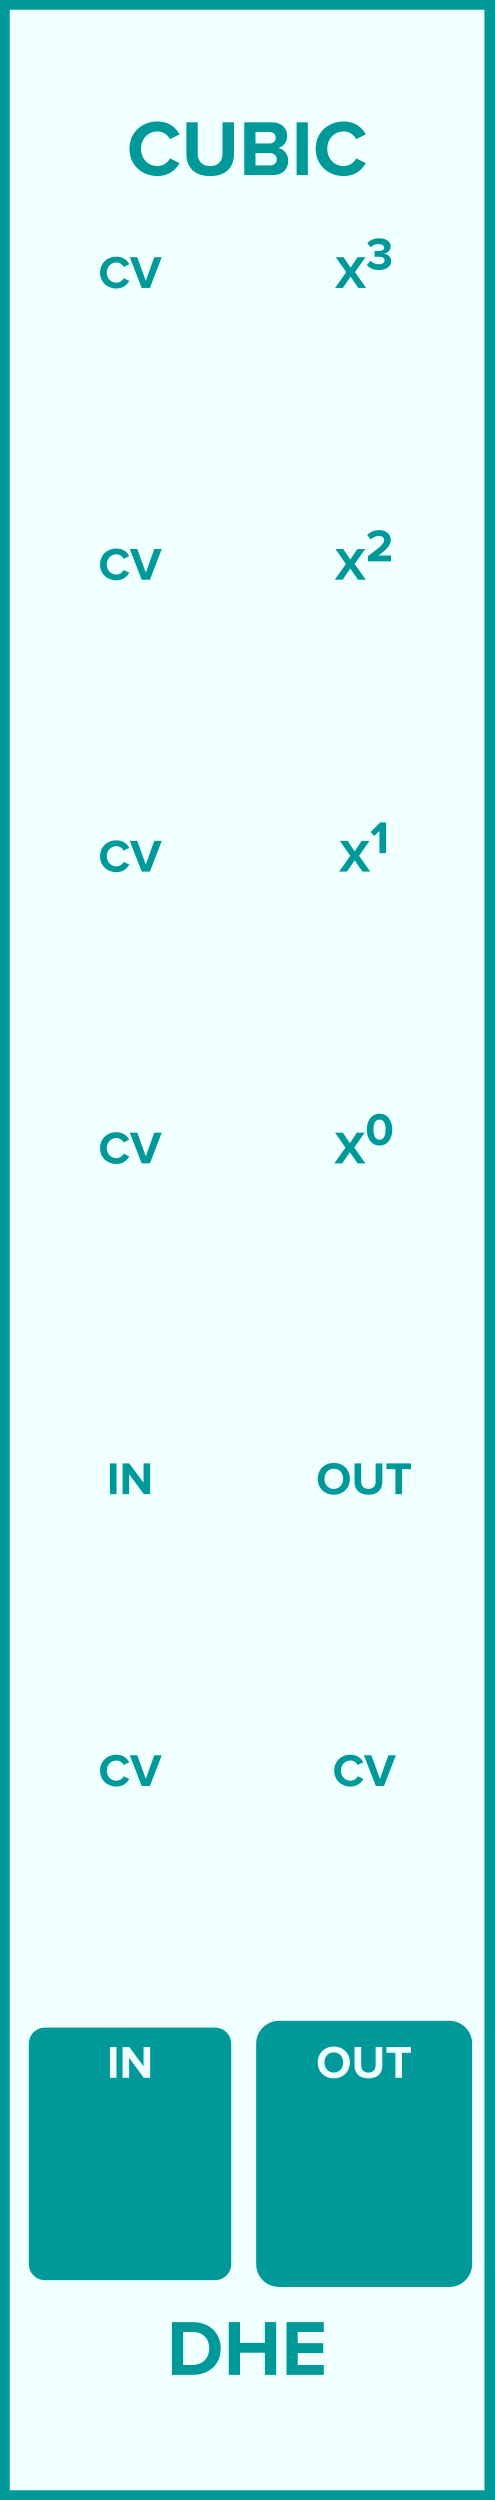
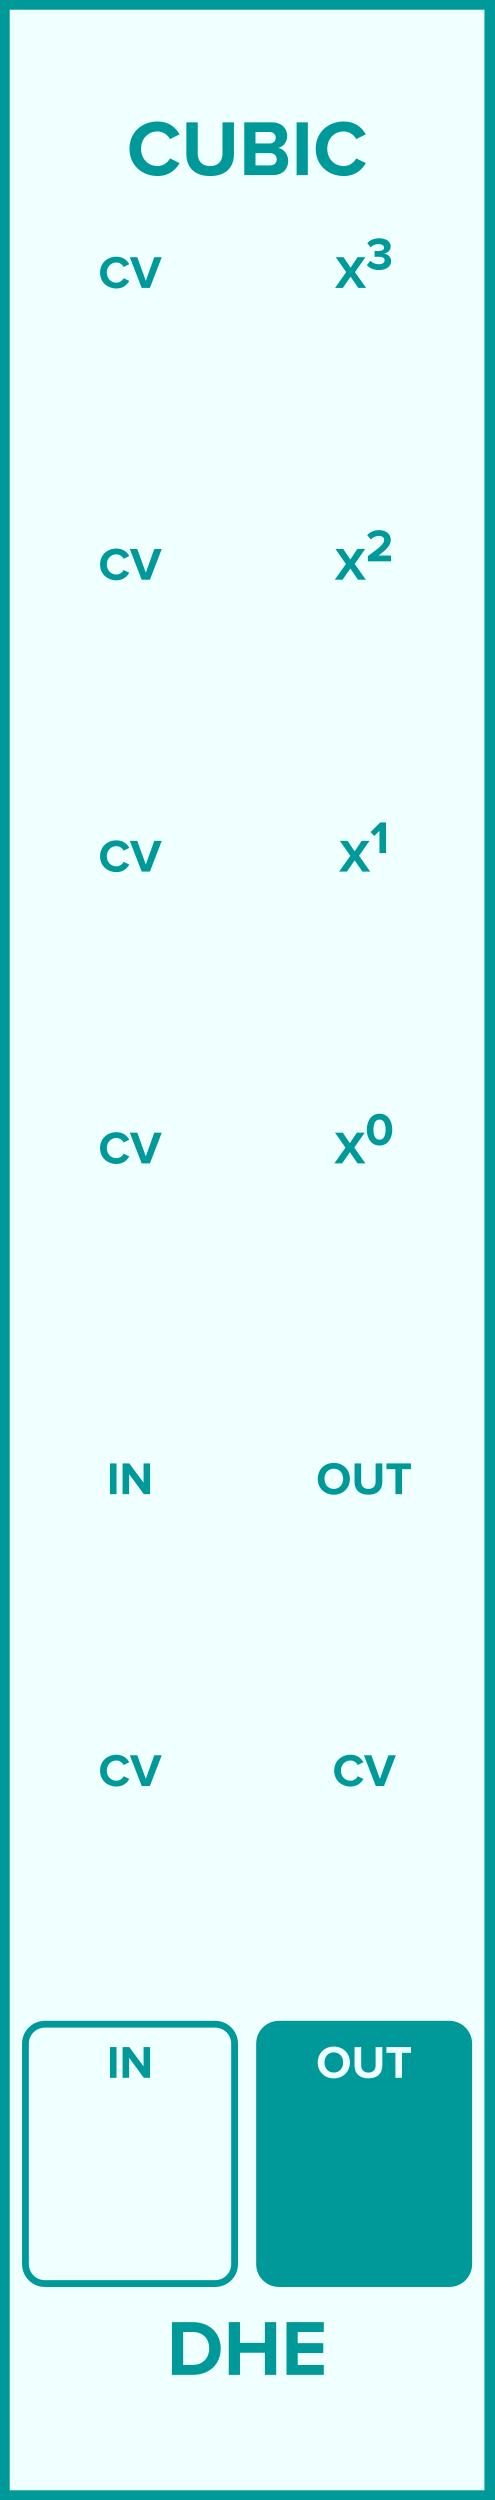
<svg xmlns="http://www.w3.org/2000/svg" id="svg50" height="379.429" width="75.0" version="1.1">
  <defs id="defs54" />
  <g id="g48" transform="scale(2.952756)">
    <path id="rect2" d="M 0,0 H 25.4 V 128.5 H 0 Z" style="fill:#f0ffff;stroke:#009999;stroke-width:1" />
    <g id="text4" style="font-weight:bold;font-size:4.064px;font-family:'Proxima Nova';text-anchor:middle;fill:#009999" aria-label="CUBIC">
      <path id="path59" style="font-weight:bold;font-size:4.064px;font-family:'Proxima Nova';text-anchor:middle;fill:#009999" d="m 8.098,9.049 c 0.597,0 0.939,-0.329 1.134,-0.666 L 8.736,8.142 c -0.114,0.224 -0.358,0.394 -0.638,0.394 -0.492,0 -0.849,-0.378 -0.849,-0.89 0,-0.512 0.358,-0.89 0.849,-0.89 0.28,0 0.524,0.175 0.638,0.394 l 0.496,-0.244 c -0.191,-0.337 -0.536,-0.662 -1.134,-0.662 -0.813,0 -1.443,0.569 -1.443,1.402 0,0.833 0.63,1.402 1.443,1.402 z" />
      <path id="path61" style="font-weight:bold;font-size:4.064px;font-family:'Proxima Nova';text-anchor:middle;fill:#009999" d="m 9.579,7.919 c 0,0.666 0.398,1.13 1.223,1.13 0.825,0 1.223,-0.459 1.223,-1.134 V 6.289 h -0.589 V 7.899 c 0,0.378 -0.215,0.638 -0.634,0.638 -0.419,0 -0.638,-0.26 -0.638,-0.638 V 6.289 H 9.579 Z" />
      <path id="path63" style="font-weight:bold;font-size:4.064px;font-family:'Proxima Nova';text-anchor:middle;fill:#009999" d="m 12.555,9 h 1.471 c 0.516,0 0.788,-0.325 0.788,-0.732 0,-0.341 -0.232,-0.622 -0.52,-0.666 0.256,-0.053 0.467,-0.28 0.467,-0.622 0,-0.362 -0.264,-0.691 -0.78,-0.691 h -1.426 z m 0.577,-1.626 v -0.589 h 0.723 c 0.195,0 0.317,0.126 0.317,0.297 0,0.171 -0.122,0.293 -0.317,0.293 z m 0,1.126 v -0.63 h 0.744 c 0.228,0 0.35,0.146 0.35,0.317 0,0.195 -0.13,0.313 -0.35,0.313 z" />
      <path id="path65" style="font-weight:bold;font-size:4.064px;font-family:'Proxima Nova';text-anchor:middle;fill:#009999" d="m 15.246,9 h 0.577 V 6.289 h -0.577 z" />
      <path id="path67" style="font-weight:bold;font-size:4.064px;font-family:'Proxima Nova';text-anchor:middle;fill:#009999" d="m 17.67,9.049 c 0.597,0 0.939,-0.329 1.134,-0.666 L 18.308,8.142 c -0.114,0.224 -0.358,0.394 -0.638,0.394 -0.492,0 -0.849,-0.378 -0.849,-0.89 0,-0.512 0.358,-0.89 0.849,-0.89 0.28,0 0.524,0.175 0.638,0.394 l 0.496,-0.244 c -0.191,-0.337 -0.536,-0.662 -1.134,-0.662 -0.813,0 -1.443,0.569 -1.443,1.402 0,0.833 0.63,1.402 1.443,1.402 z" />
    </g>
    <g id="text6" style="font-weight:bold;font-size:4.064px;font-family:'Proxima Nova';dominant-baseline:hanging;text-anchor:middle;fill:#009999" aria-label="DHE">
      <path id="path70" style="font-weight:bold;font-size:4.064px;font-family:'Proxima Nova';dominant-baseline:hanging;text-anchor:middle;fill:#009999" d="M 8.837,122.068 H 9.906 c 0.849,0 1.439,-0.536 1.439,-1.353 0,-0.817 -0.589,-1.357 -1.439,-1.357 H 8.837 Z m 0.577,-0.508 v -1.695 h 0.492 c 0.557,0 0.849,0.37 0.849,0.849 0,0.459 -0.313,0.845 -0.849,0.845 z" />
      <path id="path72" style="font-weight:bold;font-size:4.064px;font-family:'Proxima Nova';dominant-baseline:hanging;text-anchor:middle;fill:#009999" d="m 13.615,122.068 h 0.581 v -2.711 h -0.581 v 1.065 h -1.28 v -1.065 h -0.577 v 2.711 h 0.577 v -1.138 h 1.28 z" />
      <path id="path74" style="font-weight:bold;font-size:4.064px;font-family:'Proxima Nova';dominant-baseline:hanging;text-anchor:middle;fill:#009999" d="m 14.726,122.068 h 1.918 v -0.508 h -1.341 v -0.614 h 1.313 v -0.508 h -1.313 v -0.573 h 1.341 v -0.508 H 14.726 Z" />
    </g>
    <g id="text8" style="font-weight:bold;font-size:2.371px;font-family:'Proxima Nova';text-anchor:middle;fill:#009999" aria-label="CV">
      <path id="path77" style="font-weight:bold;font-size:2.371px;font-family:'Proxima Nova';text-anchor:middle;fill:#009999" d="m 5.985,14.828 c 0.348,0 0.548,-0.192 0.661,-0.389 L 6.357,14.3 c -0.066,0.13 -0.209,0.23 -0.372,0.23 -0.287,0 -0.495,-0.22 -0.495,-0.519 0,-0.299 0.209,-0.519 0.495,-0.519 0.164,0 0.306,0.102 0.372,0.23 l 0.289,-0.142 c -0.111,-0.197 -0.313,-0.386 -0.661,-0.386 -0.474,0 -0.842,0.332 -0.842,0.818 0,0.486 0.367,0.818 0.842,0.818 z" />
      <path id="path79" style="font-weight:bold;font-size:2.371px;font-family:'Proxima Nova';text-anchor:middle;fill:#009999" d="M 7.283,14.8 H 7.705 L 8.314,13.219 H 7.93 L 7.494,14.435 7.056,13.219 h -0.384 z" />
    </g>
    <g id="text12" style="font-weight:bold;font-size:2.371px;font-family:'Proxima Nova';text-anchor:middle;fill:#009999" aria-label="X3">
      <path id="path82" style="font-weight:bold;font-size:2.371px;font-family:'Proxima Nova';text-anchor:middle;fill:#009999" d="m 18.416,14.8 h 0.403 l -0.574,-0.813 0.538,-0.768 H 18.378 l -0.358,0.541 -0.363,-0.541 H 17.257 L 17.795,13.989 17.221,14.8 h 0.401 l 0.398,-0.578 z" />
      <path id="path84" style="baseline-shift:super" d="m 18.859,13.627 c 0.116,0.142 0.332,0.254 0.623,0.254 0.379,0 0.623,-0.192 0.623,-0.465 0,-0.237 -0.209,-0.363 -0.37,-0.379 0.175,-0.031 0.346,-0.161 0.346,-0.36 0,-0.263 -0.228,-0.429 -0.597,-0.429 -0.277,0 -0.477,0.107 -0.605,0.251 l 0.168,0.211 c 0.111,-0.107 0.249,-0.164 0.401,-0.164 0.166,0 0.294,0.062 0.294,0.187 0,0.116 -0.116,0.168 -0.292,0.168 -0.059,0 -0.168,0 -0.197,-0.002 v 0.303 c 0.024,-0.002 0.13,-0.005 0.197,-0.005 0.22,0 0.318,0.057 0.318,0.183 0,0.119 -0.107,0.202 -0.299,0.202 -0.154,0 -0.327,-0.066 -0.436,-0.18 z" />
    </g>
    <g id="text14" style="font-weight:bold;font-size:2.371px;font-family:'Proxima Nova';text-anchor:middle;fill:#009999" aria-label="CV">
      <path id="path87" style="font-weight:bold;font-size:2.371px;font-family:'Proxima Nova';text-anchor:middle;fill:#009999" d="m 5.985,29.828 c 0.348,0 0.548,-0.192 0.661,-0.389 L 6.357,29.3 c -0.066,0.13 -0.209,0.23 -0.372,0.23 -0.287,0 -0.495,-0.22 -0.495,-0.519 0,-0.299 0.209,-0.519 0.495,-0.519 0.164,0 0.306,0.102 0.372,0.23 l 0.289,-0.142 c -0.111,-0.197 -0.313,-0.386 -0.661,-0.386 -0.474,0 -0.842,0.332 -0.842,0.818 0,0.486 0.367,0.818 0.842,0.818 z" />
      <path id="path89" style="font-weight:bold;font-size:2.371px;font-family:'Proxima Nova';text-anchor:middle;fill:#009999" d="M 7.283,29.8 H 7.705 L 8.314,28.219 H 7.93 L 7.494,29.435 7.056,28.219 h -0.384 z" />
    </g>
    <g id="text18" style="font-weight:bold;font-size:2.371px;font-family:'Proxima Nova';text-anchor:middle;fill:#009999" aria-label="X2">
      <path id="path92" style="font-weight:bold;font-size:2.371px;font-family:'Proxima Nova';text-anchor:middle;fill:#009999" d="m 18.402,29.8 h 0.403 l -0.574,-0.813 0.538,-0.768 H 18.364 l -0.358,0.541 -0.363,-0.541 h -0.401 l 0.538,0.77 -0.574,0.811 h 0.401 l 0.398,-0.578 z" />
      <path id="path94" style="baseline-shift:super" d="m 18.909,28.852 h 1.19 v -0.296 h -0.645 c 0.41,-0.299 0.633,-0.533 0.633,-0.804 0,-0.315 -0.268,-0.505 -0.605,-0.505 -0.22,0 -0.455,0.081 -0.609,0.258 l 0.192,0.223 c 0.107,-0.111 0.244,-0.183 0.424,-0.183 0.13,0 0.256,0.069 0.256,0.206 0,0.194 -0.19,0.358 -0.837,0.834 z" />
    </g>
    <g id="text20" style="font-weight:bold;font-size:2.371px;font-family:'Proxima Nova';text-anchor:middle;fill:#009999" aria-label="CV">
      <path id="path97" style="font-weight:bold;font-size:2.371px;font-family:'Proxima Nova';text-anchor:middle;fill:#009999" d="m 5.985,44.828 c 0.348,0 0.548,-0.192 0.661,-0.389 L 6.357,44.3 c -0.066,0.13 -0.209,0.23 -0.372,0.23 -0.287,0 -0.495,-0.22 -0.495,-0.519 0,-0.299 0.209,-0.519 0.495,-0.519 0.164,0 0.306,0.102 0.372,0.23 l 0.289,-0.142 c -0.111,-0.197 -0.313,-0.386 -0.661,-0.386 -0.474,0 -0.842,0.332 -0.842,0.818 0,0.486 0.367,0.818 0.842,0.818 z" />
      <path id="path99" style="font-weight:bold;font-size:2.371px;font-family:'Proxima Nova';text-anchor:middle;fill:#009999" d="M 7.283,44.8 H 7.705 L 8.314,43.219 H 7.93 L 7.494,44.435 7.056,43.219 h -0.384 z" />
    </g>
    <g id="text24" style="font-weight:bold;font-size:2.371px;font-family:'Proxima Nova';text-anchor:middle;fill:#009999" aria-label="X1">
      <path id="path102" style="font-weight:bold;font-size:2.371px;font-family:'Proxima Nova';text-anchor:middle;fill:#009999" d="m 18.626,44.8 h 0.403 l -0.574,-0.813 0.538,-0.768 h -0.405 l -0.358,0.541 -0.363,-0.541 H 17.467 l 0.538,0.77 -0.574,0.811 h 0.401 l 0.398,-0.578 z" />
      <path id="path104" style="baseline-shift:super" d="m 19.504,43.852 h 0.337 V 42.27 H 19.546 l -0.498,0.5 0.192,0.202 0.263,-0.268 z" />
    </g>
    <g id="text26" style="font-weight:bold;font-size:2.371px;font-family:'Proxima Nova';text-anchor:middle;fill:#009999" aria-label="CV">
      <path id="path107" style="font-weight:bold;font-size:2.371px;font-family:'Proxima Nova';text-anchor:middle;fill:#009999" d="m 5.985,59.828 c 0.348,0 0.548,-0.192 0.661,-0.389 L 6.357,59.3 c -0.066,0.13 -0.209,0.23 -0.372,0.23 -0.287,0 -0.495,-0.22 -0.495,-0.519 0,-0.299 0.209,-0.519 0.495,-0.519 0.164,0 0.306,0.102 0.372,0.23 l 0.289,-0.142 c -0.111,-0.197 -0.313,-0.386 -0.661,-0.386 -0.474,0 -0.842,0.332 -0.842,0.818 0,0.486 0.367,0.818 0.842,0.818 z" />
      <path id="path109" style="font-weight:bold;font-size:2.371px;font-family:'Proxima Nova';text-anchor:middle;fill:#009999" d="M 7.283,59.8 H 7.705 L 8.314,58.219 H 7.93 L 7.494,59.435 7.056,58.219 h -0.384 z" />
    </g>
    <g id="text30" style="font-weight:bold;font-size:2.371px;font-family:'Proxima Nova';text-anchor:middle;fill:#009999" aria-label="X0">
      <path id="path112" style="font-weight:bold;font-size:2.371px;font-family:'Proxima Nova';text-anchor:middle;fill:#009999" d="m 18.379,59.8 h 0.403 l -0.574,-0.813 0.538,-0.768 h -0.405 l -0.358,0.541 -0.363,-0.541 h -0.401 l 0.538,0.77 -0.574,0.811 h 0.401 l 0.398,-0.578 z" />
      <path id="path114" style="baseline-shift:super" d="m 18.855,58.062 c 0,0.408 0.202,0.818 0.654,0.818 0.45,0 0.654,-0.41 0.654,-0.818 0,-0.408 -0.204,-0.816 -0.654,-0.816 -0.453,0 -0.654,0.408 -0.654,0.816 z m 0.965,0 c 0,0.292 -0.085,0.519 -0.311,0.519 -0.228,0 -0.313,-0.228 -0.313,-0.519 0,-0.292 0.085,-0.517 0.313,-0.517 0.225,0 0.311,0.225 0.311,0.517 z" />
    </g>
    <g id="text32" style="font-weight:bold;font-size:2.371px;font-family:'Proxima Nova';text-anchor:middle;fill:#009999" aria-label="IN">
      <path id="path117" style="font-weight:bold;font-size:2.371px;font-family:'Proxima Nova';text-anchor:middle;fill:#009999" d="M 5.652,76.8 H 5.989 V 75.219 H 5.652 Z" />
      <path id="path119" style="font-weight:bold;font-size:2.371px;font-family:'Proxima Nova';text-anchor:middle;fill:#009999" d="M 7.391,76.8 H 7.716 V 75.219 H 7.379 v 0.993 l -0.733,-0.993 H 6.3 v 1.581 h 0.337 v -1.031 z" />
    </g>
    <g id="text34" style="font-weight:bold;font-size:2.371px;font-family:'Proxima Nova';text-anchor:middle;fill:#009999" aria-label="OUT">
      <path id="path122" style="font-weight:bold;font-size:2.371px;font-family:'Proxima Nova';text-anchor:middle;fill:#009999" d="m 16.332,76.011 c 0,0.477 0.348,0.818 0.825,0.818 0.479,0 0.827,-0.341 0.827,-0.818 0,-0.477 -0.348,-0.818 -0.827,-0.818 -0.477,0 -0.825,0.341 -0.825,0.818 z m 1.306,0 c 0,0.294 -0.19,0.519 -0.481,0.519 -0.292,0 -0.479,-0.225 -0.479,-0.519 0,-0.296 0.187,-0.519 0.479,-0.519 0.292,0 0.481,0.223 0.481,0.519 z" />
      <path id="path124" style="font-weight:bold;font-size:2.371px;font-family:'Proxima Nova';text-anchor:middle;fill:#009999" d="m 18.223,76.169 c 0,0.389 0.232,0.659 0.714,0.659 0.481,0 0.714,-0.268 0.714,-0.661 v -0.948 h -0.344 v 0.939 c 0,0.22 -0.126,0.372 -0.37,0.372 -0.244,0 -0.372,-0.152 -0.372,-0.372 v -0.939 h -0.341 z" />
      <path id="path126" style="font-weight:bold;font-size:2.371px;font-family:'Proxima Nova';text-anchor:middle;fill:#009999" d="m 20.324,76.8 h 0.339 v -1.285 h 0.46 V 75.219 H 19.862 v 0.296 H 20.324 Z" />
    </g>
    <g id="text36" style="font-weight:bold;font-size:2.371px;font-family:'Proxima Nova';text-anchor:middle;fill:#009999" aria-label="CV">
      <path id="path129" style="font-weight:bold;font-size:2.371px;font-family:'Proxima Nova';text-anchor:middle;fill:#009999" d="m 5.985,91.828 c 0.348,0 0.548,-0.192 0.661,-0.389 l -0.289,-0.14 c -0.066,0.13 -0.209,0.23 -0.372,0.23 -0.287,0 -0.495,-0.22 -0.495,-0.519 0,-0.299 0.209,-0.519 0.495,-0.519 0.164,0 0.306,0.102 0.372,0.23 l 0.289,-0.142 c -0.111,-0.197 -0.313,-0.386 -0.661,-0.386 -0.474,0 -0.842,0.332 -0.842,0.818 0,0.486 0.367,0.818 0.842,0.818 z" />
      <path id="path131" style="font-weight:bold;font-size:2.371px;font-family:'Proxima Nova';text-anchor:middle;fill:#009999" d="M 7.283,91.8 H 7.705 L 8.314,90.219 H 7.93 L 7.494,91.435 7.056,90.219 h -0.384 z" />
    </g>
    <g id="text38" style="font-weight:bold;font-size:2.371px;font-family:'Proxima Nova';text-anchor:middle;fill:#009999" aria-label="CV">
      <path id="path134" style="font-weight:bold;font-size:2.371px;font-family:'Proxima Nova';text-anchor:middle;fill:#009999" d="m 18.018,91.828 c 0.348,0 0.548,-0.192 0.661,-0.389 l -0.289,-0.14 c -0.066,0.13 -0.209,0.23 -0.372,0.23 -0.287,0 -0.495,-0.22 -0.495,-0.519 0,-0.299 0.209,-0.519 0.495,-0.519 0.164,0 0.306,0.102 0.372,0.23 l 0.289,-0.142 c -0.111,-0.197 -0.313,-0.386 -0.661,-0.386 -0.474,0 -0.842,0.332 -0.842,0.818 0,0.486 0.367,0.818 0.842,0.818 z" />
      <path id="path136" style="font-weight:bold;font-size:2.371px;font-family:'Proxima Nova';text-anchor:middle;fill:#009999" d="m 19.316,91.8 h 0.422 l 0.609,-1.581 H 19.964 l -0.436,1.216 -0.439,-1.216 h -0.384 z" />
    </g>
-     <path id="rect40" d="M 2.308,104.045 H 11.058 c 0.554,0 1,0.446 1,1 v 11.33 c 0,0.554 -0.446,1 -1,1 H 2.308 c -0.554,0 -1,-0.446 -1,-1 v -11.33 c 0,-0.554 0.446,-1 1,-1 z" style="fill:#009999;stroke:#f0ffff;stroke-width:0.35" />
-     <g id="text42" style="font-weight:bold;font-size:2.371px;font-family:'Proxima Nova';text-anchor:middle;fill:#f0ffff" aria-label="IN">
-       <path id="path140" style="font-weight:bold;font-size:2.371px;font-family:'Proxima Nova';text-anchor:middle;fill:#f0ffff" d="m 5.652,106.8 h 0.337 v -1.581 H 5.652 Z" />
-       <path id="path142" style="font-weight:bold;font-size:2.371px;font-family:'Proxima Nova';text-anchor:middle;fill:#f0ffff" d="m 7.391,106.8 h 0.325 v -1.581 H 7.379 v 0.993 l -0.733,-0.993 H 6.3 V 106.8 h 0.337 v -1.031 z" />
+     <path id="rect40" d="M 2.308,104.045 H 11.058 c 0.554,0 1,0.446 1,1 v 11.33 c 0,0.554 -0.446,1 -1,1 H 2.308 c -0.554,0 -1,-0.446 -1,-1 v -11.33 c 0,-0.554 0.446,-1 1,-1 z" style="fill:#f0ffff;stroke:#009999;stroke-width:0.35" />
+     <g id="text42" style="font-weight:bold;font-size:2.371px;font-family:'Proxima Nova';text-anchor:middle;fill:#009999" aria-label="IN">
+       <path id="path140" style="font-weight:bold;font-size:2.371px;font-family:'Proxima Nova';text-anchor:middle;fill:#009999" d="m 5.652,106.8 h 0.337 v -1.581 H 5.652 Z" />
+       <path id="path142" style="font-weight:bold;font-size:2.371px;font-family:'Proxima Nova';text-anchor:middle;fill:#009999" d="m 7.391,106.8 h 0.325 v -1.581 H 7.379 v 0.993 l -0.733,-0.993 H 6.3 V 106.8 h 0.337 v -1.031 z" />
    </g>
    <path id="rect44" d="m 14.342,104.045 h 8.75 c 0.554,0 1,0.446 1,1 v 11.33 c 0,0.554 -0.446,1 -1,1 h -8.75 c -0.554,0 -1,-0.446 -1,-1 v -11.33 c 0,-0.554 0.446,-1 1,-1 z" style="fill:#009999;stroke:#009999;stroke-width:0.35" />
    <g id="text46" style="font-weight:bold;font-size:2.371px;font-family:'Proxima Nova';text-anchor:middle;fill:#f0ffff" aria-label="OUT">
      <path id="path146" style="font-weight:bold;font-size:2.371px;font-family:'Proxima Nova';text-anchor:middle;fill:#f0ffff" d="m 16.332,106.011 c 0,0.477 0.348,0.818 0.825,0.818 0.479,0 0.827,-0.341 0.827,-0.818 0,-0.476 -0.348,-0.818 -0.827,-0.818 -0.477,0 -0.825,0.341 -0.825,0.818 z m 1.306,0 c 0,0.294 -0.19,0.519 -0.481,0.519 -0.292,0 -0.479,-0.225 -0.479,-0.519 0,-0.296 0.187,-0.519 0.479,-0.519 0.292,0 0.481,0.223 0.481,0.519 z" />
      <path id="path148" style="font-weight:bold;font-size:2.371px;font-family:'Proxima Nova';text-anchor:middle;fill:#f0ffff" d="m 18.223,106.169 c 0,0.389 0.232,0.659 0.714,0.659 0.481,0 0.714,-0.268 0.714,-0.661 v -0.948 h -0.344 v 0.939 c 0,0.22 -0.126,0.372 -0.37,0.372 -0.244,0 -0.372,-0.152 -0.372,-0.372 v -0.939 h -0.341 z" />
      <path id="path150" style="font-weight:bold;font-size:2.371px;font-family:'Proxima Nova';text-anchor:middle;fill:#f0ffff" d="m 20.324,106.8 h 0.339 v -1.285 h 0.46 v -0.296 H 19.862 v 0.296 H 20.324 Z" />
    </g>
  </g>
</svg>
